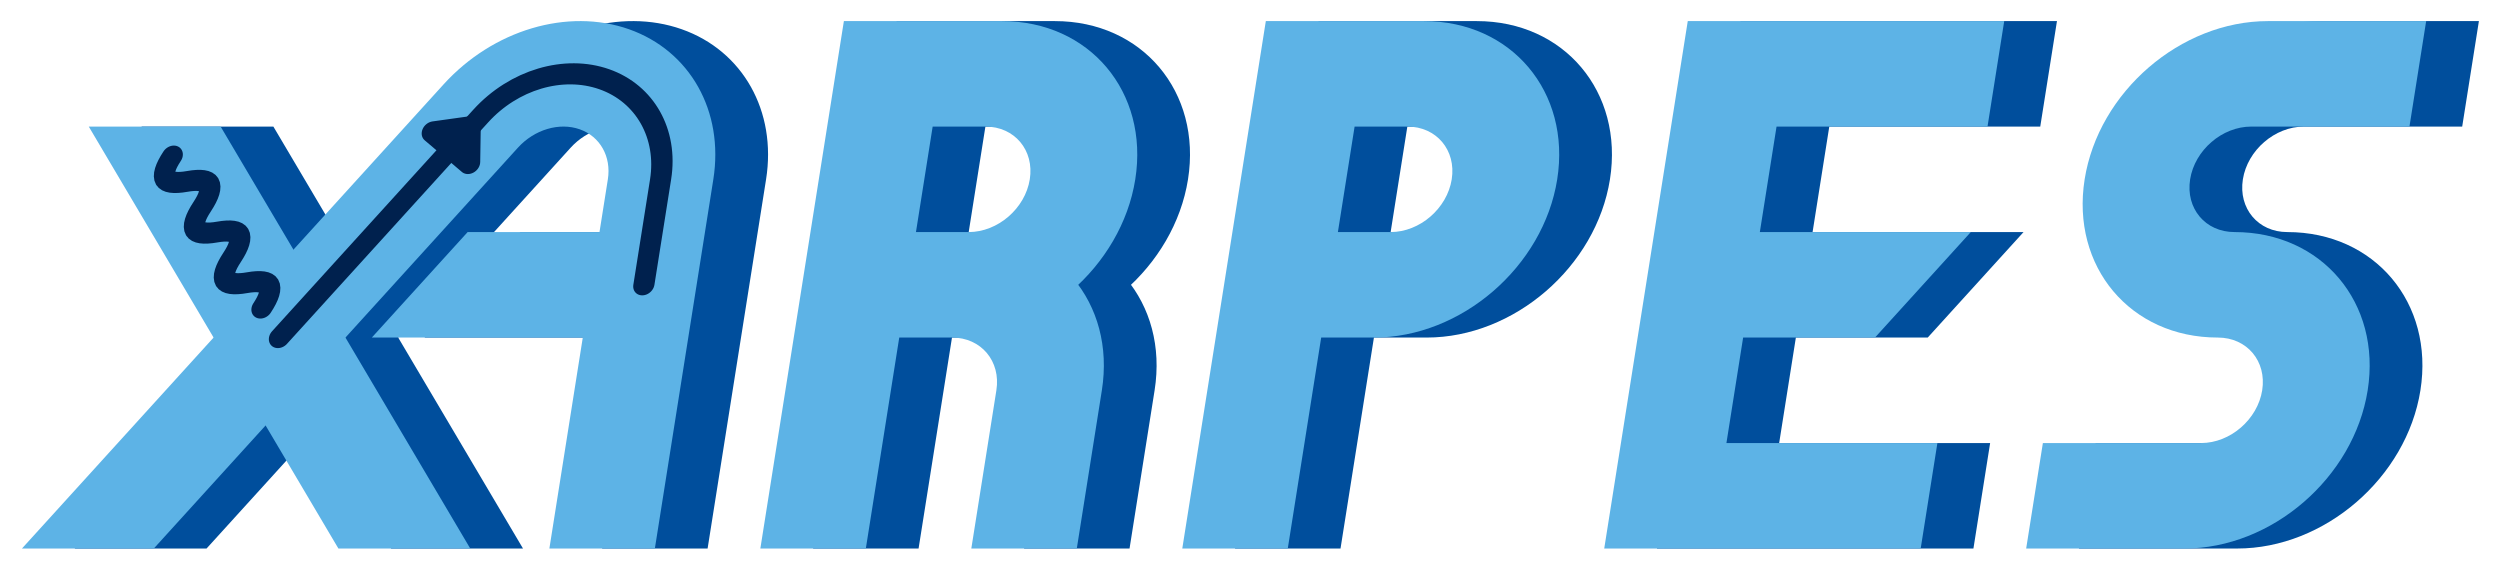
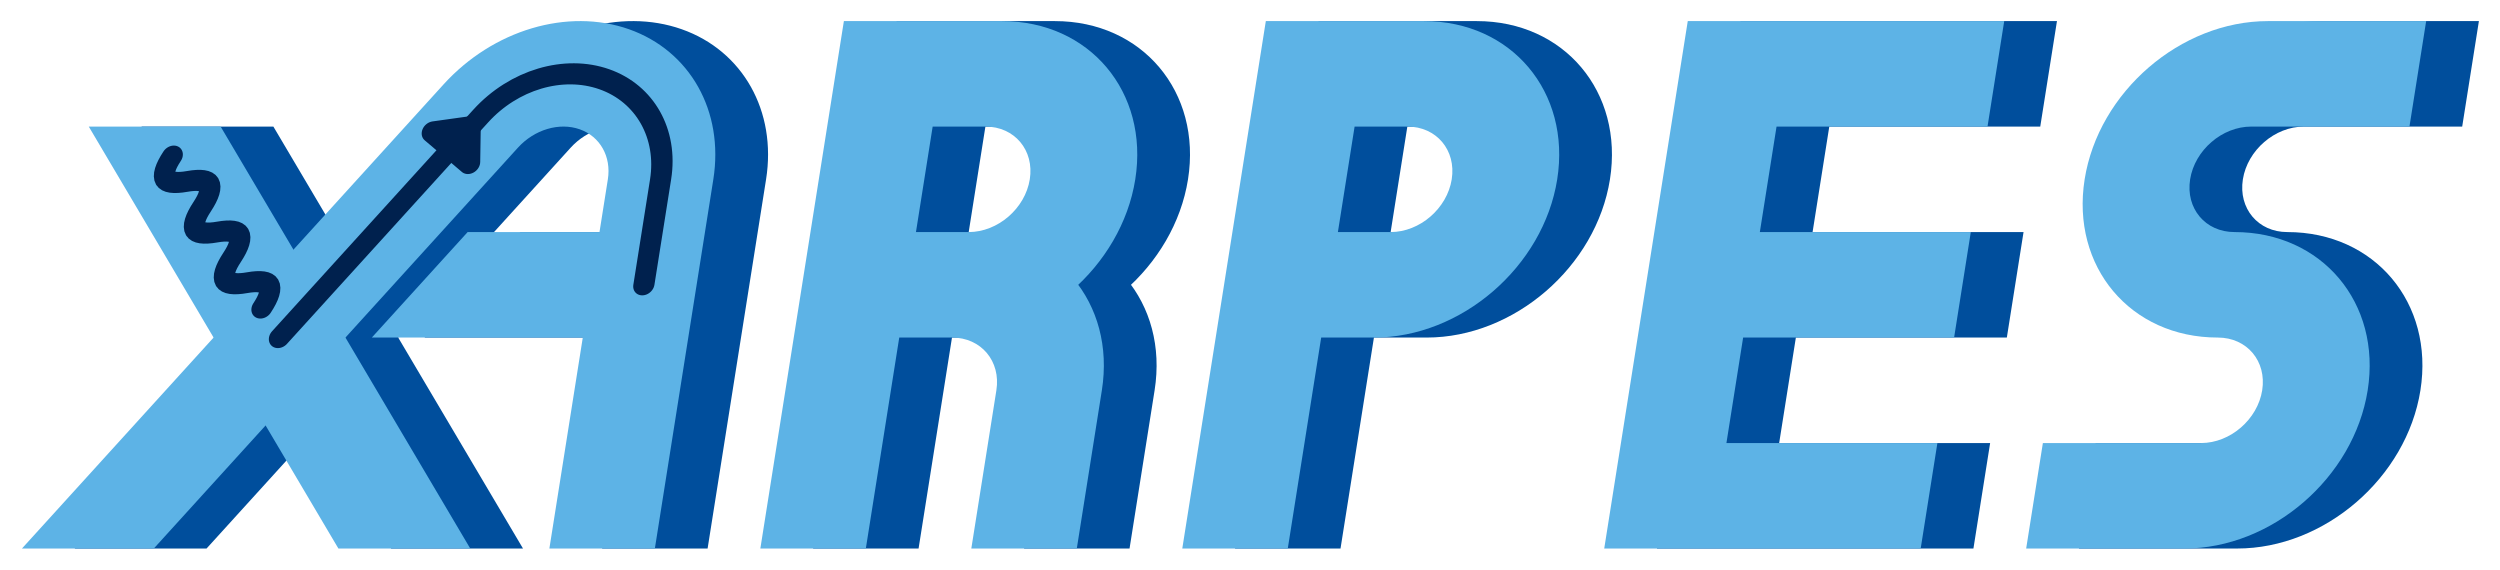
<svg xmlns="http://www.w3.org/2000/svg" xmlns:xlink="http://www.w3.org/1999/xlink" width="474" height="108" viewBox="-1 -0.2 23.7 5.4">
  <defs>
    <g id="xarpes">
      <path d="M0,1 l3,4 h1.25 l-3,-4 z" />
      <path d="M0,5 h1.25 l2.85,-3.8 a0.5,0.5,0,0,1,0.9,0.3 v0.5 h-1.25 l-0.75,1 h2 v2 h1 v-3.5 a1.5,1.5,0,0,0,-2.7,-0.9 z" />
      <path d="M7,5 h1 v-5 h-1 z m0,-2 h1.5 a1.5,1.5,0,0,0,0,-3 h-1.5 v1 h1.5 a0.5,0.5,0,0,1,0,1 h-1.5 z h1.5 a0.5,0.5,0,0,1,0.5,0.5 v1.5 h1 v-1.5 a1.5,1.5,0,0,0,-1.5,-1.5 h-1.5 z" />
      <path d="M11,5 h1 v-5 h-1 z m0,-2 h1.5 a1.5,1.5,0,0,0,0,-3 h-1.5 v1 h1.5 a0.5,0.5,0,0,1,0,1 h-1.5 z" />
-       <path d="M15,5 h3 v-1 h-2 v-1 h1.25 l0.75,-1 h-2 v-1 h2 v-1 h-3 z" />
+       <path d="M15,5 h3 v-1 h-2 v-1 h2 v-1 h-2 v-1 h2 v-1 h-3 z" />
      <path d="M19,5 h1.5 a1.5,1.5,0,0,0,0,-3 a0.5,0.5,0,0,1,0,-1 h1.5 v-1 h-1.5 a1.5,1.5,0,0,0,0,3 a0.5,0.5,0,0,1,0,1 h-1.5 z" />
    </g>
    <g id="feynman" stroke-linecap="round" stroke-linejoin="round" fill="none">
      <path d="M2.125,3 l1.575,-2.1 a1,1,0,0,1,1.8,0.6 v1" />
      <path d="M3.615,1 l0.05,0.35 l-0.4,-0.3 z" />
      <path transform="translate(1.375, 2) rotate(53.13)" d="M-0.9,0 q0.15,0.3,0.3,0 q0.15,-0.3,0.3,0 q0.15,0.3,0.3,0 q0.15,-0.3,0.3,0 q0.15,0.3,0.3,0 q0.15,-0.3,0.3,0" />
    </g>
  </defs>
  <use xlink:href="#xarpes" fill="#004e9c" transform="translate(0.5) skewX(-9)" />
  <use xlink:href="#xarpes" fill="#5db3e6" transform="skewX(-9)" />
  <use xlink:href="#feynman" stroke="#00214e" stroke-width="0.2" transform="skewX(-9)" />
</svg>
